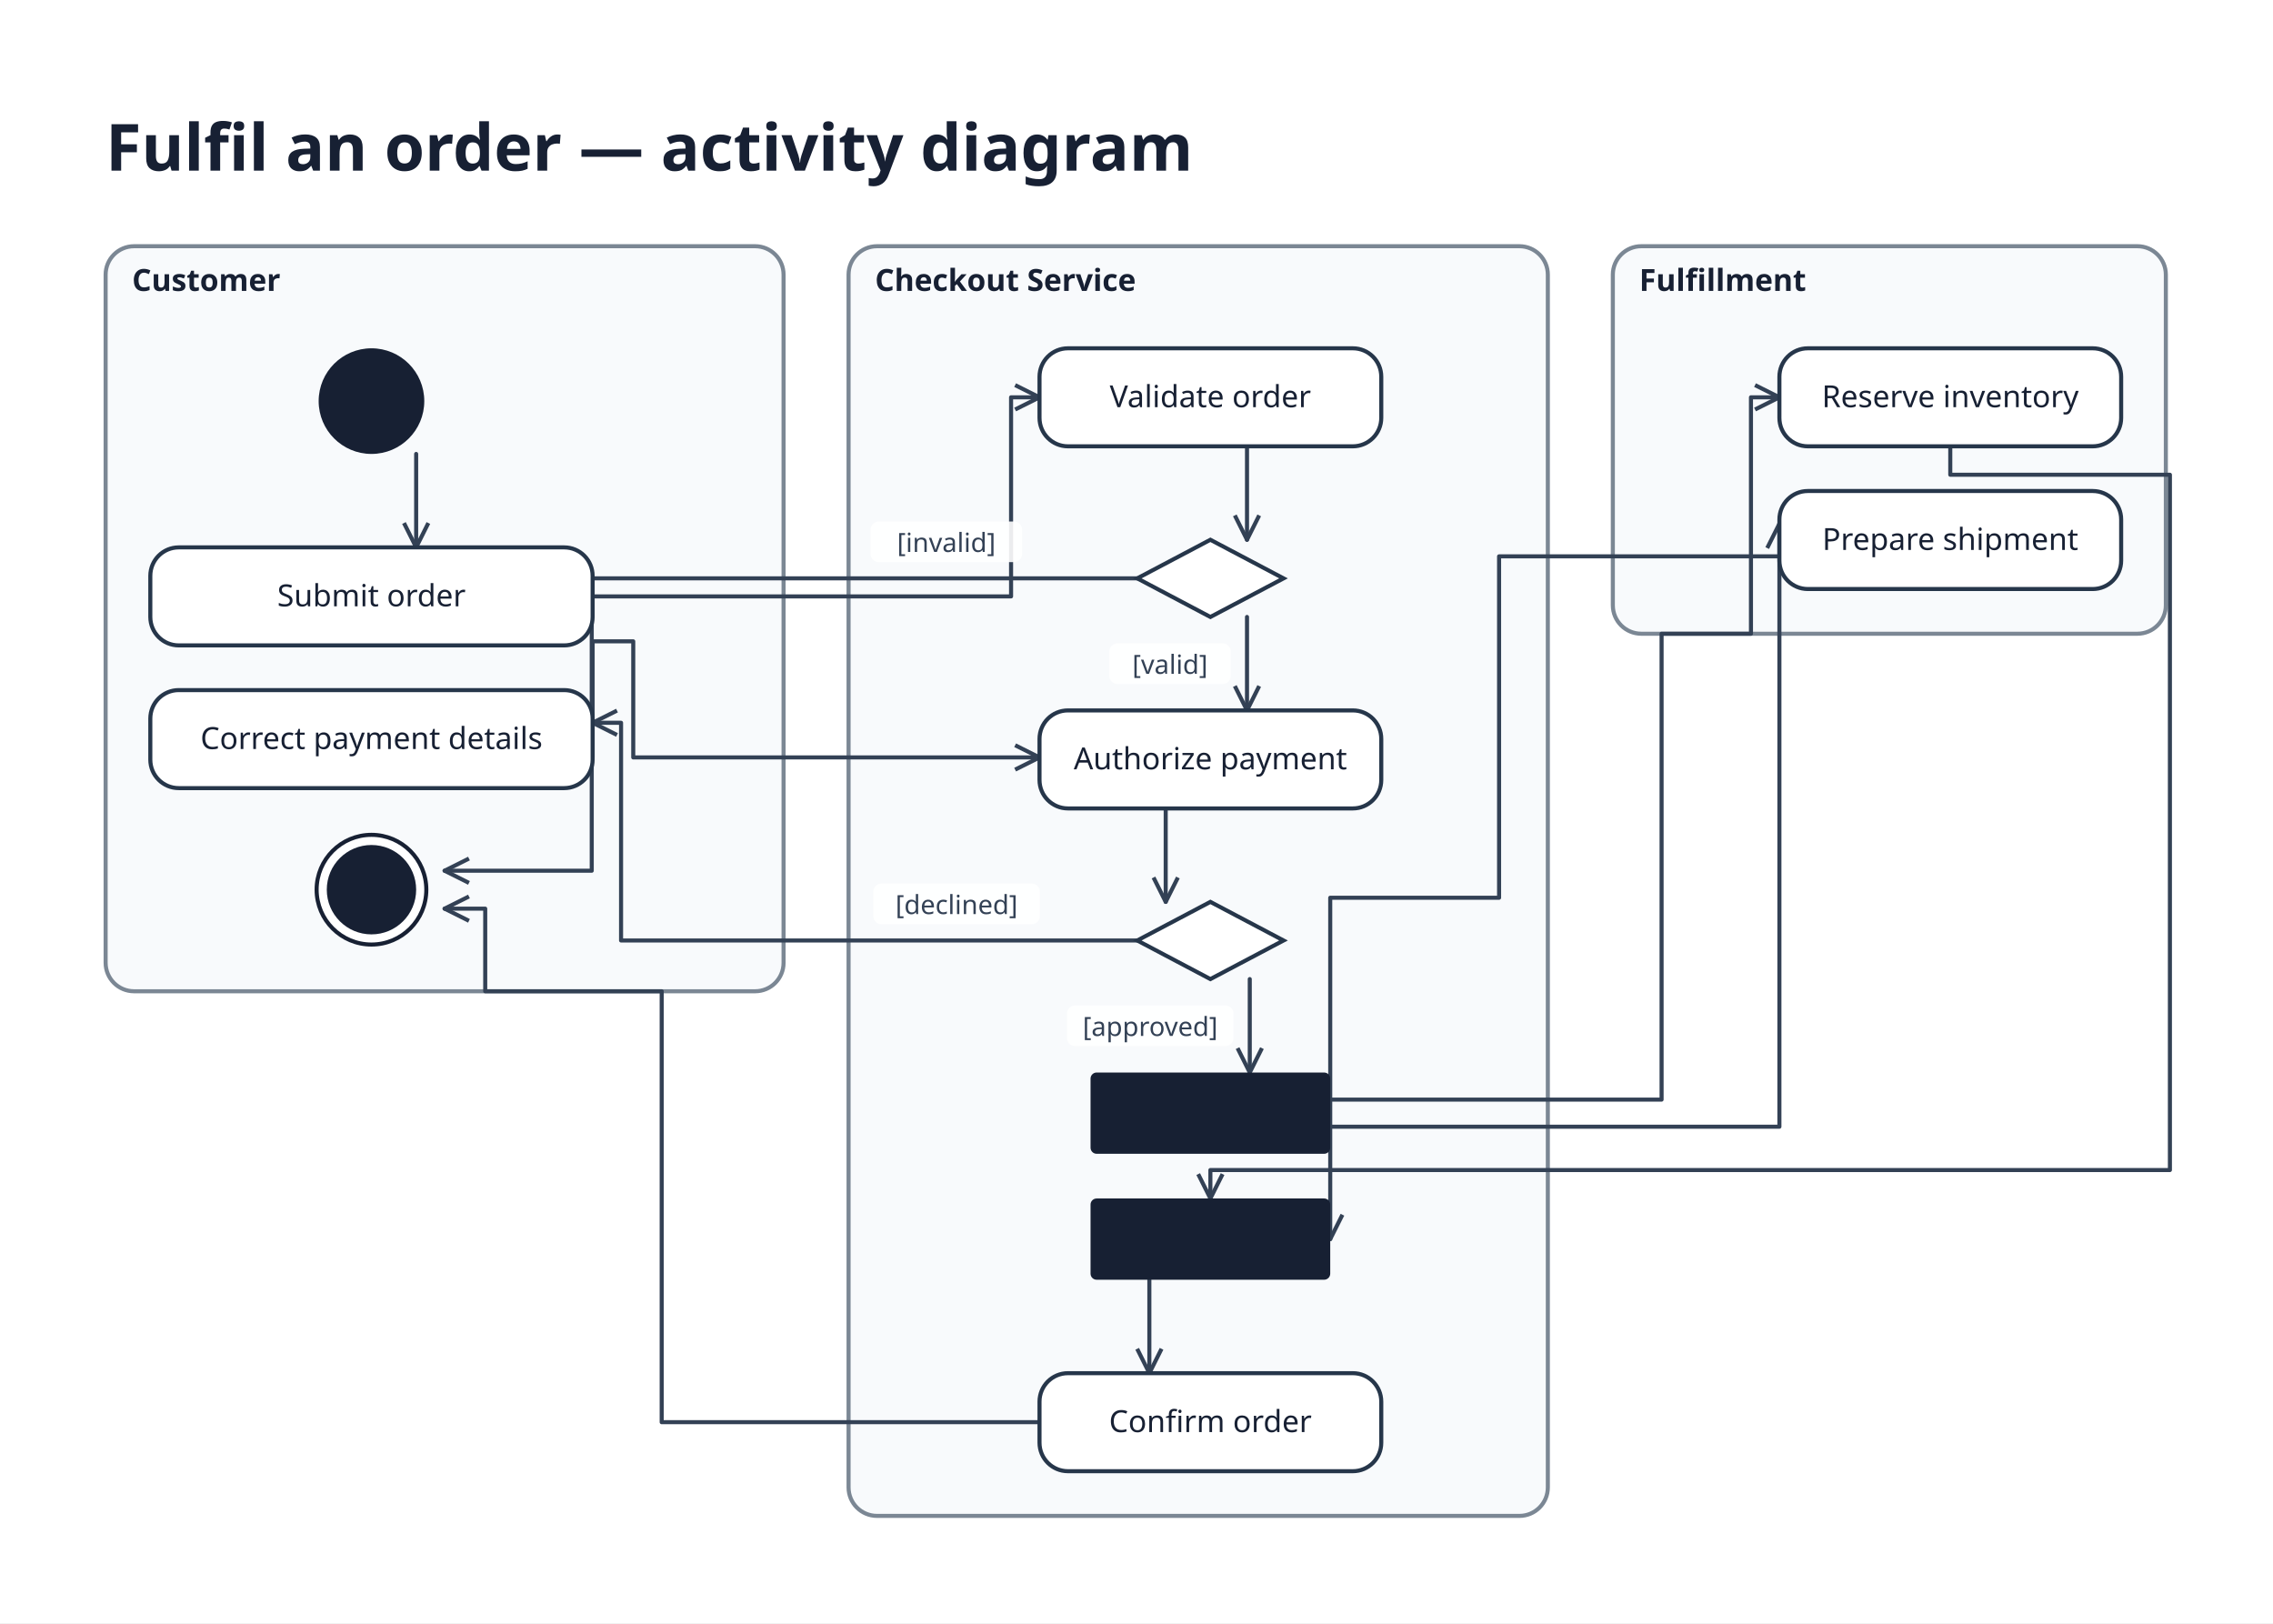
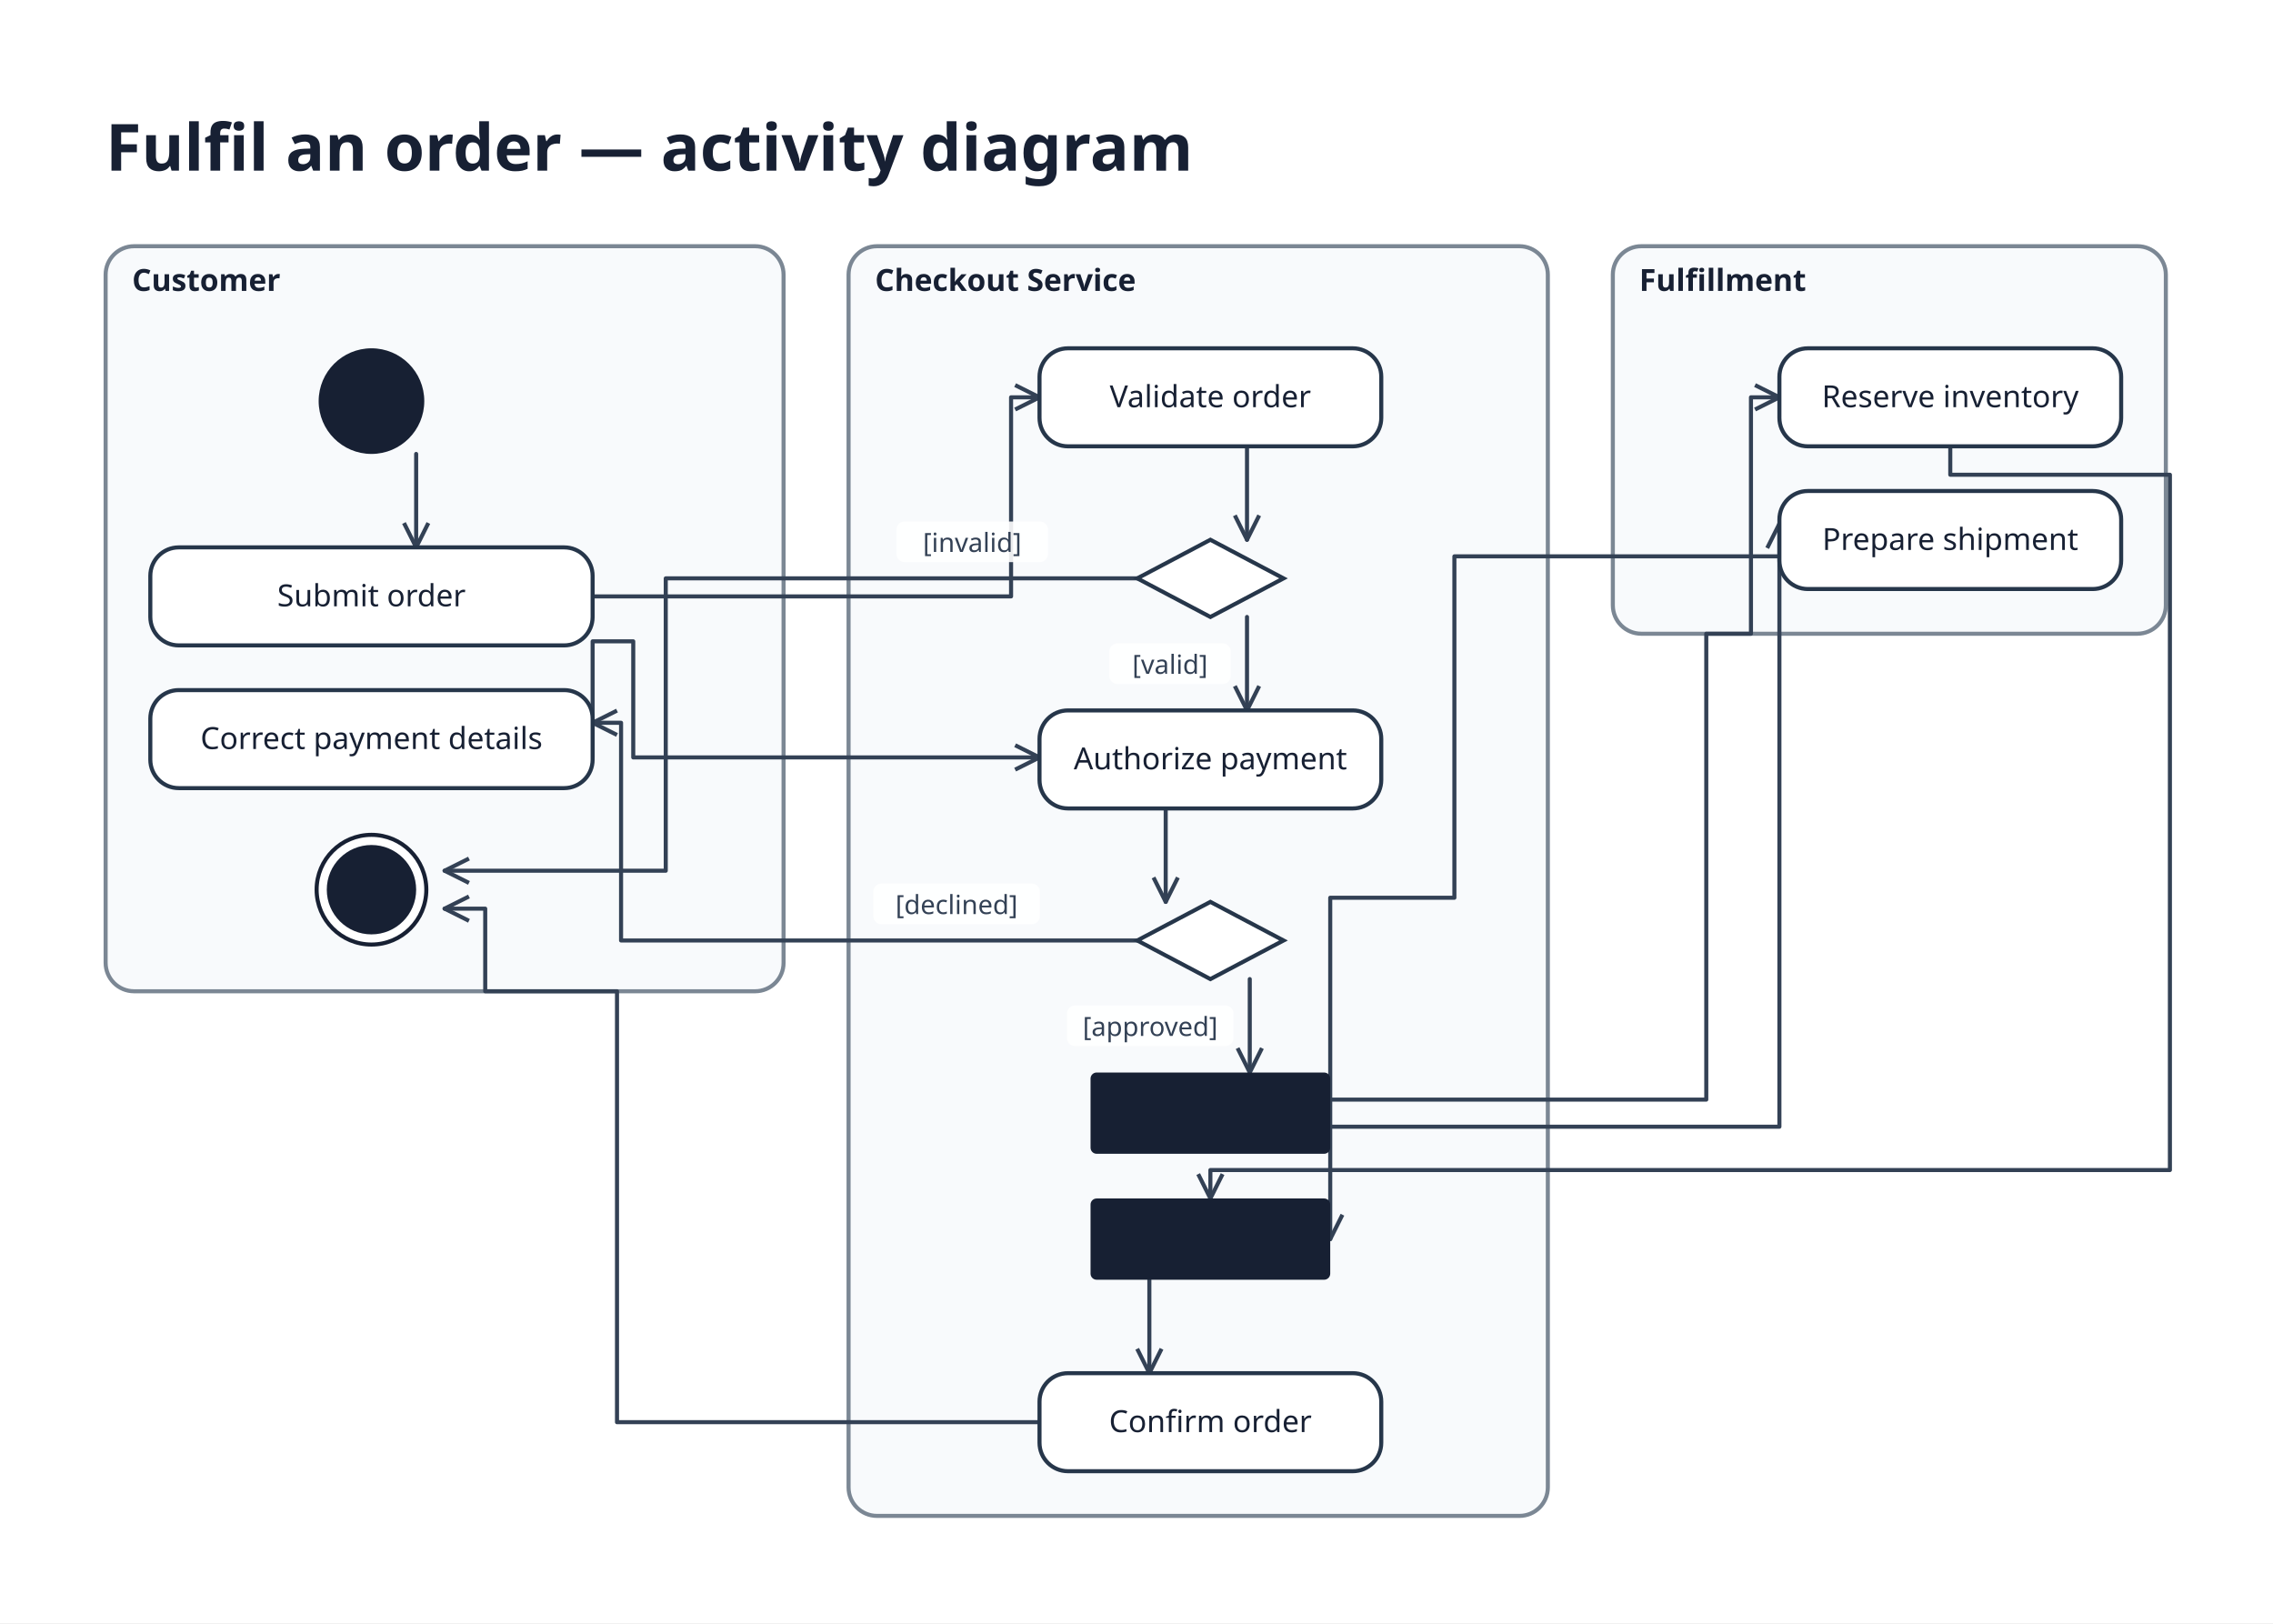
<svg xmlns="http://www.w3.org/2000/svg" width="1119" height="799" viewBox="0 0 1119 799" role="img" aria-label="uml-activity-example">
  <rect width="100%" height="100%" fill="#ffffff" />
  <g id="boundaries">
    <rect x="52" y="121.2" width="333.75" height="366.75" rx="14" fill="#f8fafc" stroke="#7b8794" stroke-width="2" />
    <rect x="417.75" y="121.2" width="344.25" height="625" rx="14" fill="#f8fafc" stroke="#7b8794" stroke-width="2" />
    <rect x="794" y="121.2" width="272.25" height="190.75" rx="14" fill="#f8fafc" stroke="#7b8794" stroke-width="2" />
  </g>
  <g id="corridor-dividers" />
  <g id="lines">
    <g data-line="start-submit">
      <polyline points="204.875,223.45 204.875,269.45" fill="none" stroke="#334155" stroke-width="2" stroke-linejoin="round" stroke-linecap="round" />
      <path d="M 198.875 257.45 L 204.875 269.45 L 210.875 257.45" fill="none" stroke="#334155" stroke-width="2" stroke-linejoin="round" />
    </g>
    <g data-line="submit-validate">
      <polyline points="291.75,293.575 497.75,293.575 497.75,195.575 511.75,195.575" fill="none" stroke="#334155" stroke-width="2" stroke-linejoin="round" stroke-linecap="round" />
      <path d="M 499.75 201.575 L 511.75 195.575 L 499.75 189.575" fill="none" stroke="#334155" stroke-width="2" stroke-linejoin="round" />
    </g>
    <g data-line="validate-choice">
      <polyline points="613.902,219.7 613.902,265.7" fill="none" stroke="#334155" stroke-width="2" stroke-linejoin="round" stroke-linecap="round" />
      <path d="M 607.902 253.7 L 613.902 265.7 L 619.902 253.7" fill="none" stroke="#334155" stroke-width="2" stroke-linejoin="round" />
    </g>
    <g data-line="invalid-end">
-       <polyline points="559.875,284.7 291.312,284.7 291.312,428.617 218.875,428.617" fill="none" stroke="#334155" stroke-width="2" stroke-linejoin="round" stroke-linecap="round" />
+       <polyline points="559.875,284.7 327.75,284.7 327.75,428.617 218.875,428.617" fill="none" stroke="#334155" stroke-width="2" stroke-linejoin="round" stroke-linecap="round" />
      <path d="M 230.875 422.617 L 218.875 428.617 L 230.875 434.617" fill="none" stroke="#334155" stroke-width="2" stroke-linejoin="round" />
    </g>
    <g data-line="valid-authorize">
      <polyline points="613.902,303.7 613.902,349.7" fill="none" stroke="#334155" stroke-width="2" stroke-linejoin="round" stroke-linecap="round" />
      <path d="M 607.902 337.7 L 613.902 349.7 L 619.902 337.7" fill="none" stroke="#334155" stroke-width="2" stroke-linejoin="round" />
    </g>
    <g data-line="authorize-choice">
      <polyline points="573.875,397.95 573.875,443.95" fill="none" stroke="#334155" stroke-width="2" stroke-linejoin="round" stroke-linecap="round" />
      <path d="M 567.875 431.95 L 573.875 443.95 L 579.875 431.95" fill="none" stroke="#334155" stroke-width="2" stroke-linejoin="round" />
    </g>
    <g data-line="payment-retry">
      <polyline points="559.875,462.95 305.75,462.95 305.75,355.783 291.75,355.783" fill="none" stroke="#334155" stroke-width="2" stroke-linejoin="round" stroke-linecap="round" />
      <path d="M 303.75 349.783 L 291.75 355.783 L 303.75 361.783" fill="none" stroke="#334155" stroke-width="2" stroke-linejoin="round" />
    </g>
    <g data-line="correct-authorize">
      <polyline points="291.75,372.846 291.75,315.7 311.75,315.7 311.75,372.846 511.75,372.846" fill="none" stroke="#334155" stroke-width="2" stroke-linejoin="round" stroke-linecap="round" />
      <path d="M 499.75 378.846 L 511.75 372.846 L 499.75 366.846" fill="none" stroke="#334155" stroke-width="2" stroke-linejoin="round" />
    </g>
    <g data-line="authorized-fork">
      <polyline points="615.261,481.95 615.261,527.95" fill="none" stroke="#334155" stroke-width="2" stroke-linejoin="round" stroke-linecap="round" />
      <path d="M 609.261 515.95 L 615.261 527.95 L 621.261 515.95" fill="none" stroke="#334155" stroke-width="2" stroke-linejoin="round" />
    </g>
    <g data-line="fork-reserve">
-       <polyline points="654.875,541.283 818,541.283 818,311.95 862,311.95 862,195.575 876,195.575" fill="none" stroke="#334155" stroke-width="2" stroke-linejoin="round" stroke-linecap="round" />
+       <polyline points="654.875,541.283 840,541.283 840,311.95 862,311.95 862,195.575 876,195.575" fill="none" stroke="#334155" stroke-width="2" stroke-linejoin="round" stroke-linecap="round" />
      <path d="M 864 201.575 L 876 195.575 L 864 189.575" fill="none" stroke="#334155" stroke-width="2" stroke-linejoin="round" />
    </g>
    <g data-line="fork-prepare">
      <polyline points="654.875,554.617 876,554.617 876,257.783" fill="none" stroke="#334155" stroke-width="2" stroke-linejoin="round" stroke-linecap="round" />
      <path d="M 882 269.783 L 876 257.783 L 870 269.783" fill="none" stroke="#334155" stroke-width="2" stroke-linejoin="round" />
    </g>
    <g data-line="reserve-join">
      <polyline points="960.125,219.7 960.125,233.7 1068.25,233.7 1068.25,575.95 595.875,575.95 595.875,589.95" fill="none" stroke="#334155" stroke-width="2" stroke-linejoin="round" stroke-linecap="round" />
      <path d="M 589.875 577.95 L 595.875 589.95 L 601.875 577.95" fill="none" stroke="#334155" stroke-width="2" stroke-linejoin="round" />
    </g>
    <g data-line="prepare-join">
-       <polyline points="876,273.867 738,273.867 738,441.908 654.875,441.908 654.875,609.95" fill="none" stroke="#334155" stroke-width="2" stroke-linejoin="round" stroke-linecap="round" />
+       <polyline points="876,273.867 716,273.867 716,441.908 654.875,441.908 654.875,609.95" fill="none" stroke="#334155" stroke-width="2" stroke-linejoin="round" stroke-linecap="round" />
      <path d="M 648.875 597.95 L 654.875 609.95 L 660.875 597.95" fill="none" stroke="#334155" stroke-width="2" stroke-linejoin="round" />
    </g>
    <g data-line="join-confirm">
      <polyline points="565.83,629.95 565.83,675.95" fill="none" stroke="#334155" stroke-width="2" stroke-linejoin="round" stroke-linecap="round" />
      <path d="M 559.83 663.95 L 565.83 675.95 L 571.83 663.95" fill="none" stroke="#334155" stroke-width="2" stroke-linejoin="round" />
    </g>
    <g data-line="confirm-end">
-       <polyline points="511.75,700.075 325.75,700.075 325.75,487.95 238.875,487.95 238.875,447.283 218.875,447.283" fill="none" stroke="#334155" stroke-width="2" stroke-linejoin="round" stroke-linecap="round" />
+       <polyline points="511.75,700.075 303.75,700.075 303.75,487.95 238.875,487.95 238.875,447.283 218.875,447.283" fill="none" stroke="#334155" stroke-width="2" stroke-linejoin="round" stroke-linecap="round" />
      <path d="M 230.875 441.283 L 218.875 447.283 L 230.875 453.283" fill="none" stroke="#334155" stroke-width="2" stroke-linejoin="round" />
    </g>
  </g>
  <g id="objects">
    <circle cx="182.875" cy="197.45" r="26" fill="#172033" />
    <rect x="74" y="269.45" width="217.75" height="48.25" rx="14" fill="#ffffff" stroke="#26364a" stroke-width="2" />
    <rect x="74" y="339.7" width="217.75" height="48.25" rx="14" fill="#ffffff" stroke="#26364a" stroke-width="2" />
    <g>
      <circle cx="182.875" cy="437.95" r="27" fill="white" stroke="#172033" stroke-width="2" />
      <circle cx="182.875" cy="437.95" r="22" fill="#172033" />
    </g>
    <rect x="511.75" y="171.45" width="168.25" height="48.25" rx="14" fill="#ffffff" stroke="#26364a" stroke-width="2" />
    <polygon points="595.875,265.7 631.875,284.7 595.875,303.7 559.875,284.7" fill="#ffffff" stroke="#26364a" stroke-width="2" />
    <rect x="511.75" y="349.7" width="168.25" height="48.25" rx="14" fill="#ffffff" stroke="#26364a" stroke-width="2" />
    <polygon points="595.875,443.95 631.875,462.95 595.875,481.95 559.875,462.95" fill="#ffffff" stroke="#26364a" stroke-width="2" />
    <rect x="536.875" y="527.95" width="118" height="40" rx="3" fill="#172033" />
    <rect x="536.875" y="589.95" width="118" height="40" rx="3" fill="#172033" />
    <rect x="511.75" y="675.95" width="168.25" height="48.25" rx="14" fill="#ffffff" stroke="#26364a" stroke-width="2" />
    <rect x="876" y="171.45" width="168.25" height="48.25" rx="14" fill="#ffffff" stroke="#26364a" stroke-width="2" />
    <rect x="876" y="241.7" width="168.25" height="48.25" rx="14" fill="#ffffff" stroke="#26364a" stroke-width="2" />
  </g>
  <g id="ports" />
  <g id="text">
    <text x="52" y="84" text-anchor="start" fill="#172033" font-family="ui-rounded, 'Comic Sans MS', sans-serif" font-size="32" font-weight="700">Fulfil an order — activity diagram</text>
    <text x="65" y="143.2" text-anchor="start" fill="#172033" font-family="ui-rounded, 'Comic Sans MS', sans-serif" font-size="15" font-weight="700">Customer</text>
    <text x="182.875" y="298.45" text-anchor="middle" fill="#172033" font-family="ui-rounded, 'Comic Sans MS', sans-serif" font-size="15" font-weight="450">Submit order</text>
    <text x="182.875" y="368.7" text-anchor="middle" fill="#172033" font-family="ui-rounded, 'Comic Sans MS', sans-serif" font-size="15" font-weight="450">Correct payment details</text>
    <text x="430.75" y="143.2" text-anchor="start" fill="#172033" font-family="ui-rounded, 'Comic Sans MS', sans-serif" font-size="15" font-weight="700">Checkout Service</text>
    <text x="595.875" y="200.45" text-anchor="middle" fill="#172033" font-family="ui-rounded, 'Comic Sans MS', sans-serif" font-size="15" font-weight="450">Validate order</text>
    <text x="595.875" y="378.7" text-anchor="middle" fill="#172033" font-family="ui-rounded, 'Comic Sans MS', sans-serif" font-size="15" font-weight="450">Authorize payment</text>
    <text x="595.875" y="704.95" text-anchor="middle" fill="#172033" font-family="ui-rounded, 'Comic Sans MS', sans-serif" font-size="15" font-weight="450">Confirm order</text>
    <text x="807" y="143.2" text-anchor="start" fill="#172033" font-family="ui-rounded, 'Comic Sans MS', sans-serif" font-size="15" font-weight="700">Fulfillment</text>
    <text x="960.125" y="200.45" text-anchor="middle" fill="#172033" font-family="ui-rounded, 'Comic Sans MS', sans-serif" font-size="15" font-weight="450">Reserve inventory</text>
    <text x="960.125" y="270.7" text-anchor="middle" fill="#172033" font-family="ui-rounded, 'Comic Sans MS', sans-serif" font-size="15" font-weight="450">Prepare shipment</text>
    <g>
-       <rect x="428.578" y="256.7" width="74.6" height="20" rx="4" fill="#ffffff" fill-opacity=".9" />
-       <text x="465.878" y="271.7" text-anchor="middle" font-family="ui-rounded, sans-serif" font-size="13" fill="#334155">[invalid]</text>
+       <rect x="441.331" y="256.7" width="74.6" height="20" rx="4" fill="#ffffff" fill-opacity=".9" />
+       <text x="478.631" y="271.7" text-anchor="middle" font-family="ui-rounded, sans-serif" font-size="13" fill="#334155">[invalid]</text>
    </g>
    <g>
      <rect x="546.102" y="316.7" width="59.8" height="20" rx="4" fill="#ffffff" fill-opacity=".9" />
      <text x="576.002" y="331.7" text-anchor="middle" font-family="ui-rounded, sans-serif" font-size="13" fill="#334155">[valid]</text>
    </g>
    <g>
      <rect x="429.931" y="434.95" width="82" height="20" rx="4" fill="#ffffff" fill-opacity=".9" />
      <text x="470.931" y="449.95" text-anchor="middle" font-family="ui-rounded, sans-serif" font-size="13" fill="#334155">[declined]</text>
    </g>
    <g>
      <rect x="525.261" y="494.95" width="82" height="20" rx="4" fill="#ffffff" fill-opacity=".9" />
      <text x="566.261" y="509.95" text-anchor="middle" font-family="ui-rounded, sans-serif" font-size="13" fill="#334155">[approved]</text>
    </g>
  </g>
</svg>
